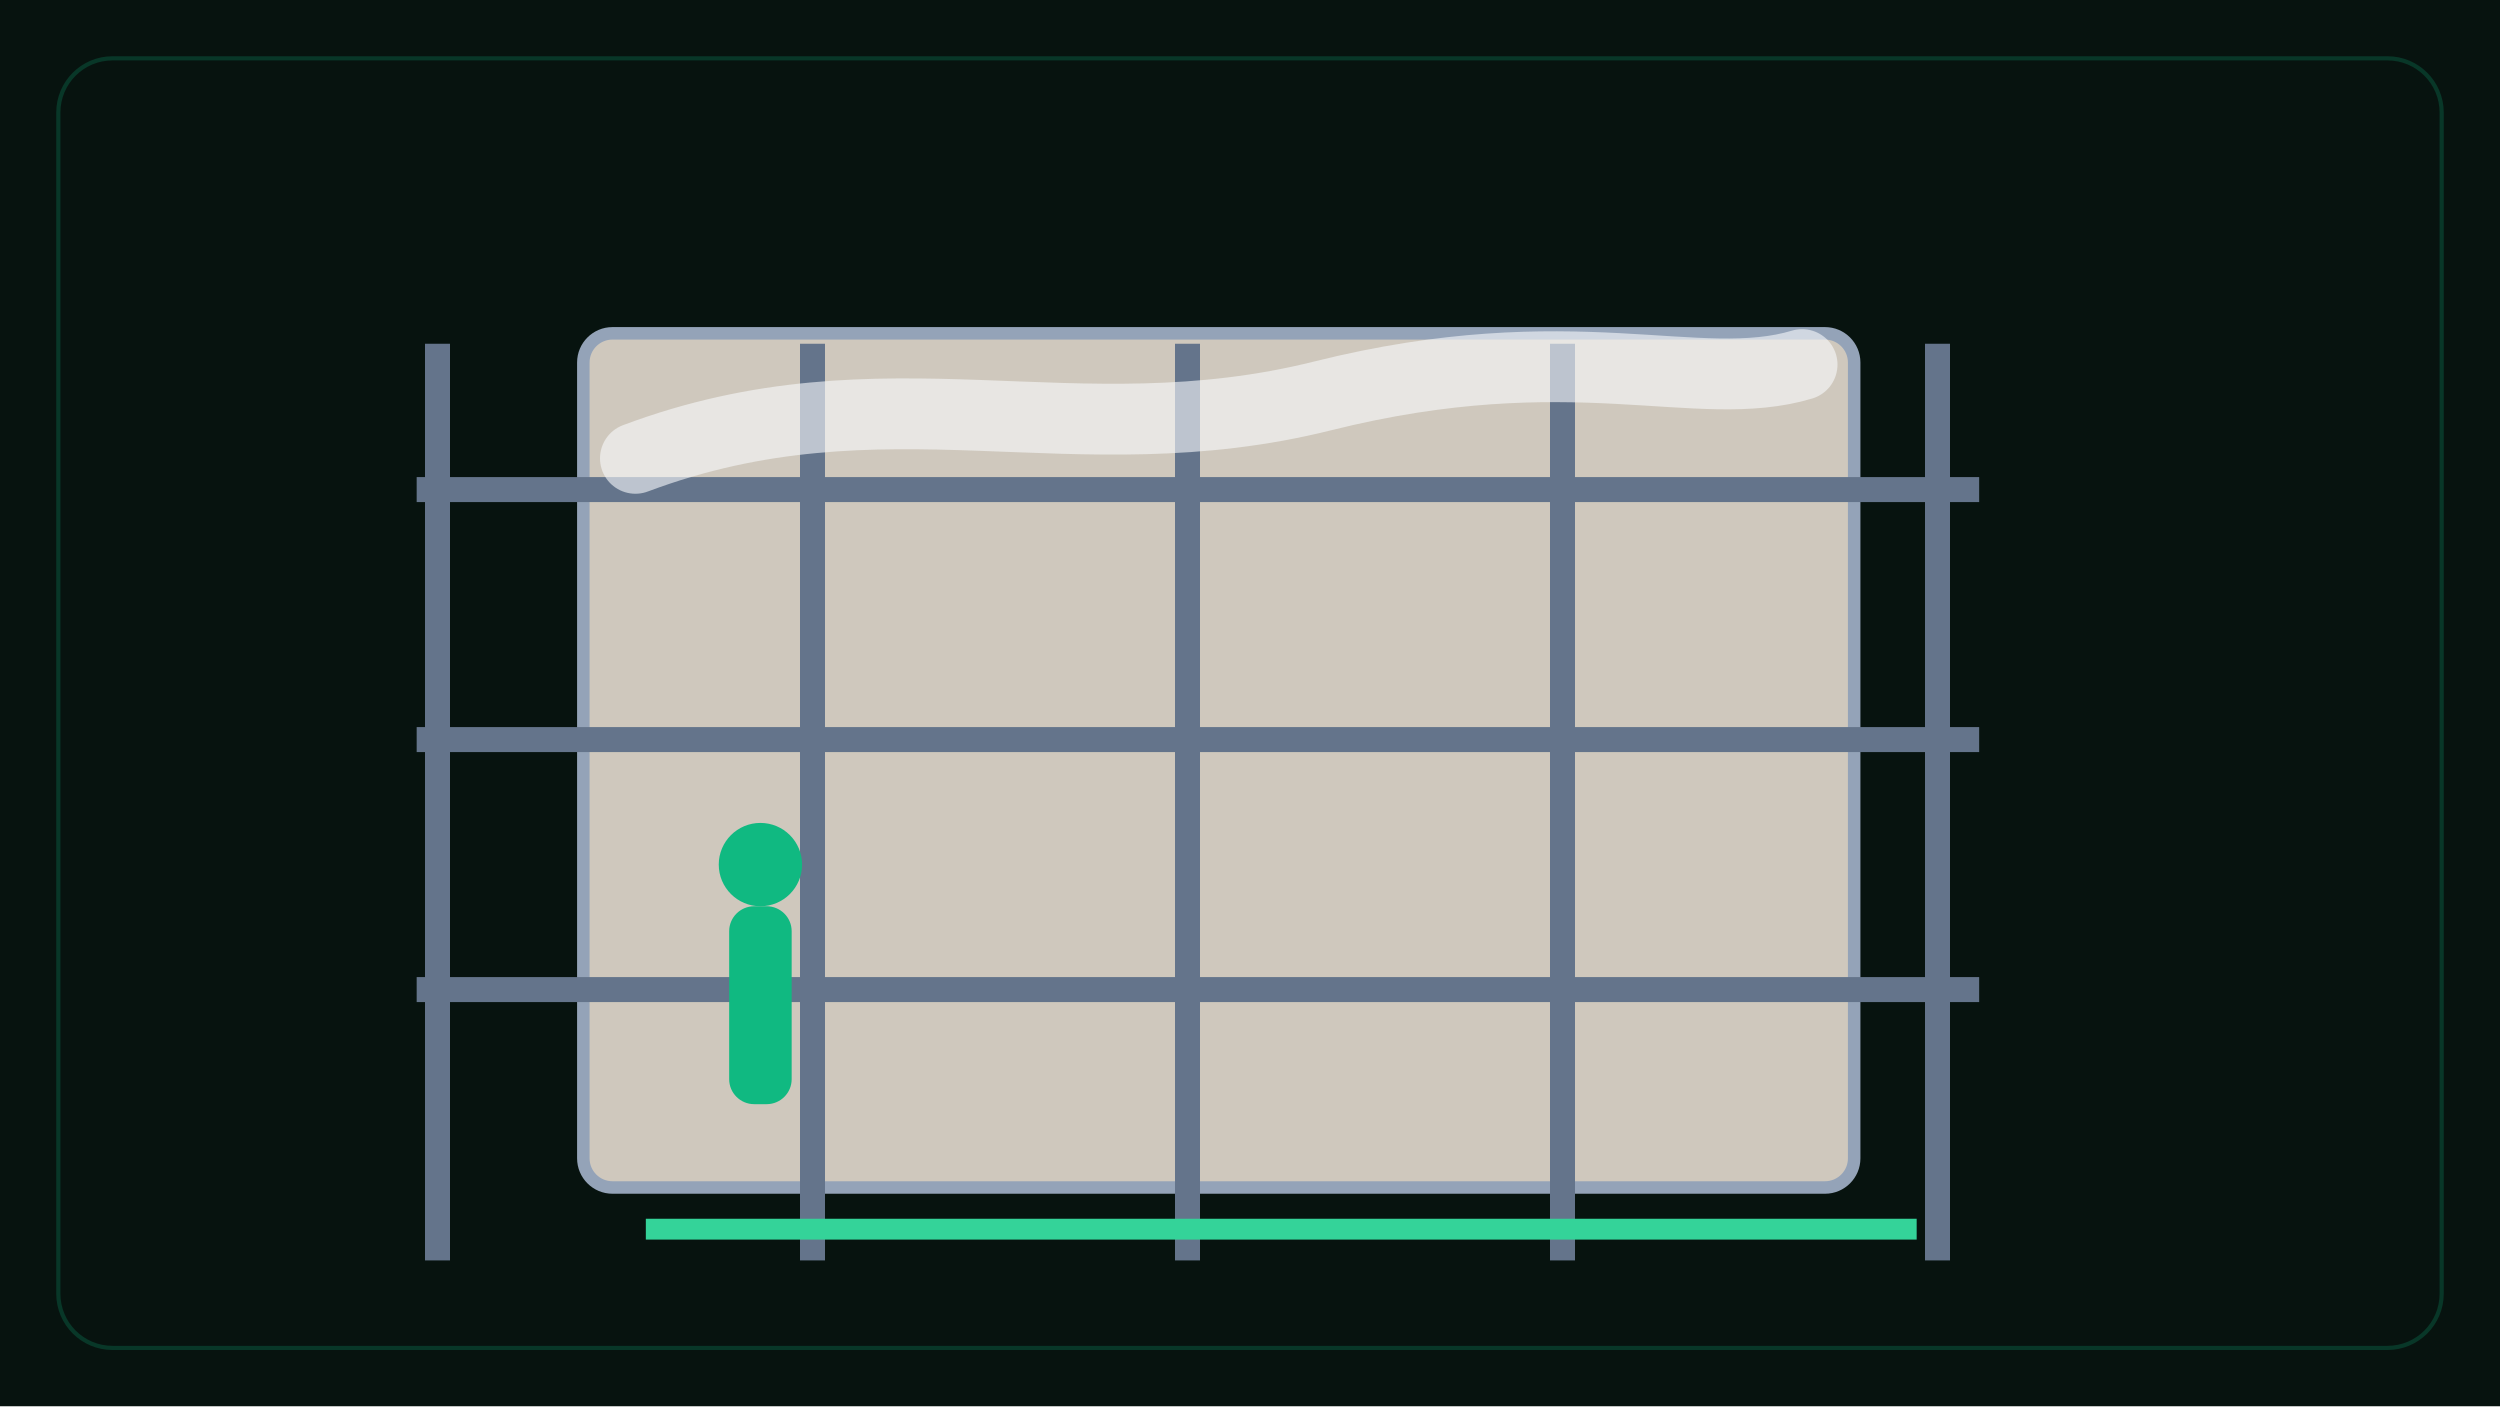
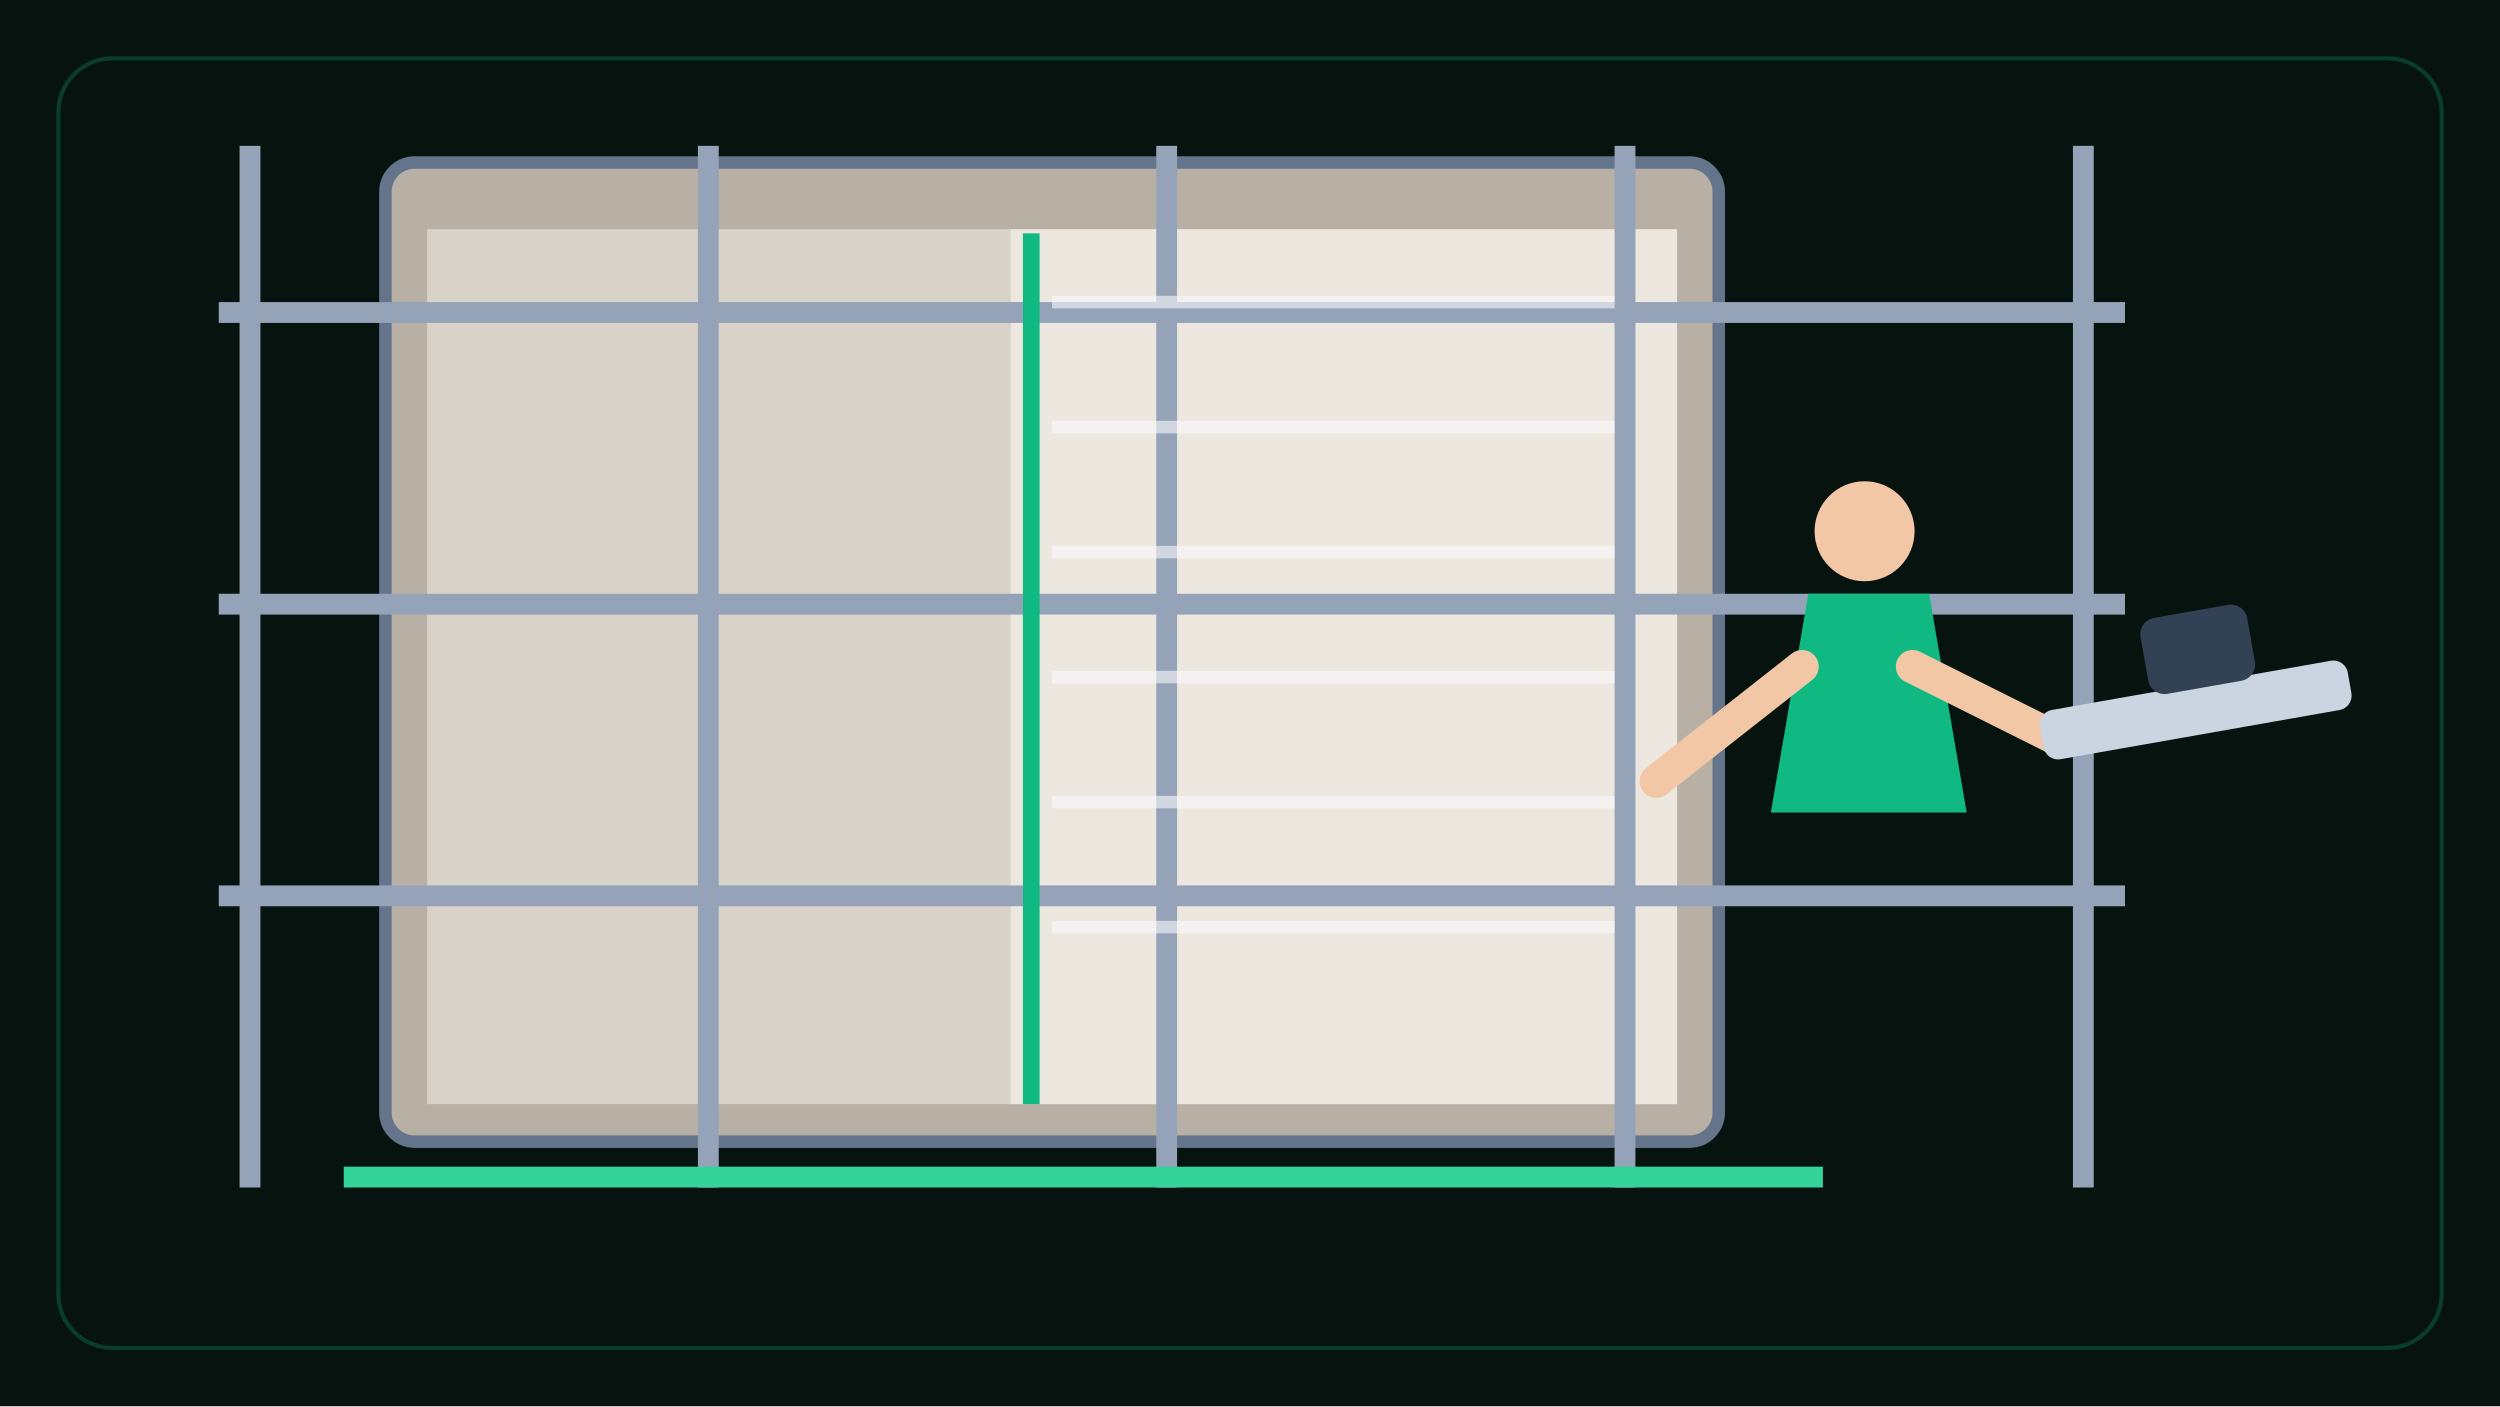
<svg xmlns="http://www.w3.org/2000/svg" viewBox="0 0 1200 675">
  <rect width="1200" height="675" fill="#07130f" />
-   <g transform="translate(130 85)">
-     <rect x="150" y="75" width="610" height="410" rx="14" fill="#cfc8bd" stroke="#94a3b8" stroke-width="6" />
-     <g stroke="#64748b" stroke-width="12">
-       <path d="M80 80v440M260 80v440M440 80v440M620 80v440M800 80v440" />
-       <path d="M70 150h750M70 270h750M70 390h750" />
+   <rect x="185" y="78" width="640" height="470" rx="14" fill="#b8b0a5" stroke="#64748b" stroke-width="6" />
+   <path d="M205 110h280v420H205z" fill="#d8d2c8" />
+   <path d="M485 110h320v420H485z" fill="#ece7df" />
+   <g stroke="#94a3b8" stroke-width="10">
+     <path d="M120 70v500M340 70v500M560 70v500M780 70v500M1000 70v500" />
+     <path d="M105 150h915M105 290h915M105 430h915" />
+   </g>
+   <g stroke="#f8fafc" stroke-width="6" opacity=".6">
+     <path d="M505 145h270M505 205h270M505 265h270M505 325h270M505 385h270M505 445h270" />
+   </g>
+   <path d="M495 112v418" stroke="#10b981" stroke-width="8" />
+   <g transform="translate(840 230)">
+     <circle cx="55" cy="25" r="24" fill="#f1c7a5" />
+     <path d="M28 55h58l18 105H10z" fill="#10b981" />
+     <path d="M25 90l-70 55M78 90l70 35" stroke="#f1c7a5" stroke-width="16" stroke-linecap="round" />
+     <g transform="translate(138 112) rotate(-10)">
+       <rect width="150" height="24" rx="7" fill="#cbd5e1" />
+       <rect x="55" y="-35" width="52" height="37" rx="8" fill="#334155" />
    </g>
-     <path d="M175 135c120-45 210 0 330-30s180 0 230-15" stroke="#f8fafc" stroke-width="34" opacity=".6" fill="none" stroke-linecap="round" />
-     <g fill="#10b981">
-       <circle cx="235" cy="330" r="20" />
-       <rect x="220" y="350" width="30" height="95" rx="12" />
-     </g>
-     <path d="M180 505h610" stroke="#34d399" stroke-width="10" />
  </g>
-   <rect x="28" y="28" width="1144" height="619" rx="26" fill="none" stroke="#10b981" stroke-opacity=".22" stroke-width="2" />
+   <path d="M165 565h710" stroke="#34d399" stroke-width="10" />
+   <rect x="28" y="28" width="1144" height="619" rx="26" fill="none" stroke="#10b981" stroke-opacity=".25" stroke-width="2" />
</svg>
